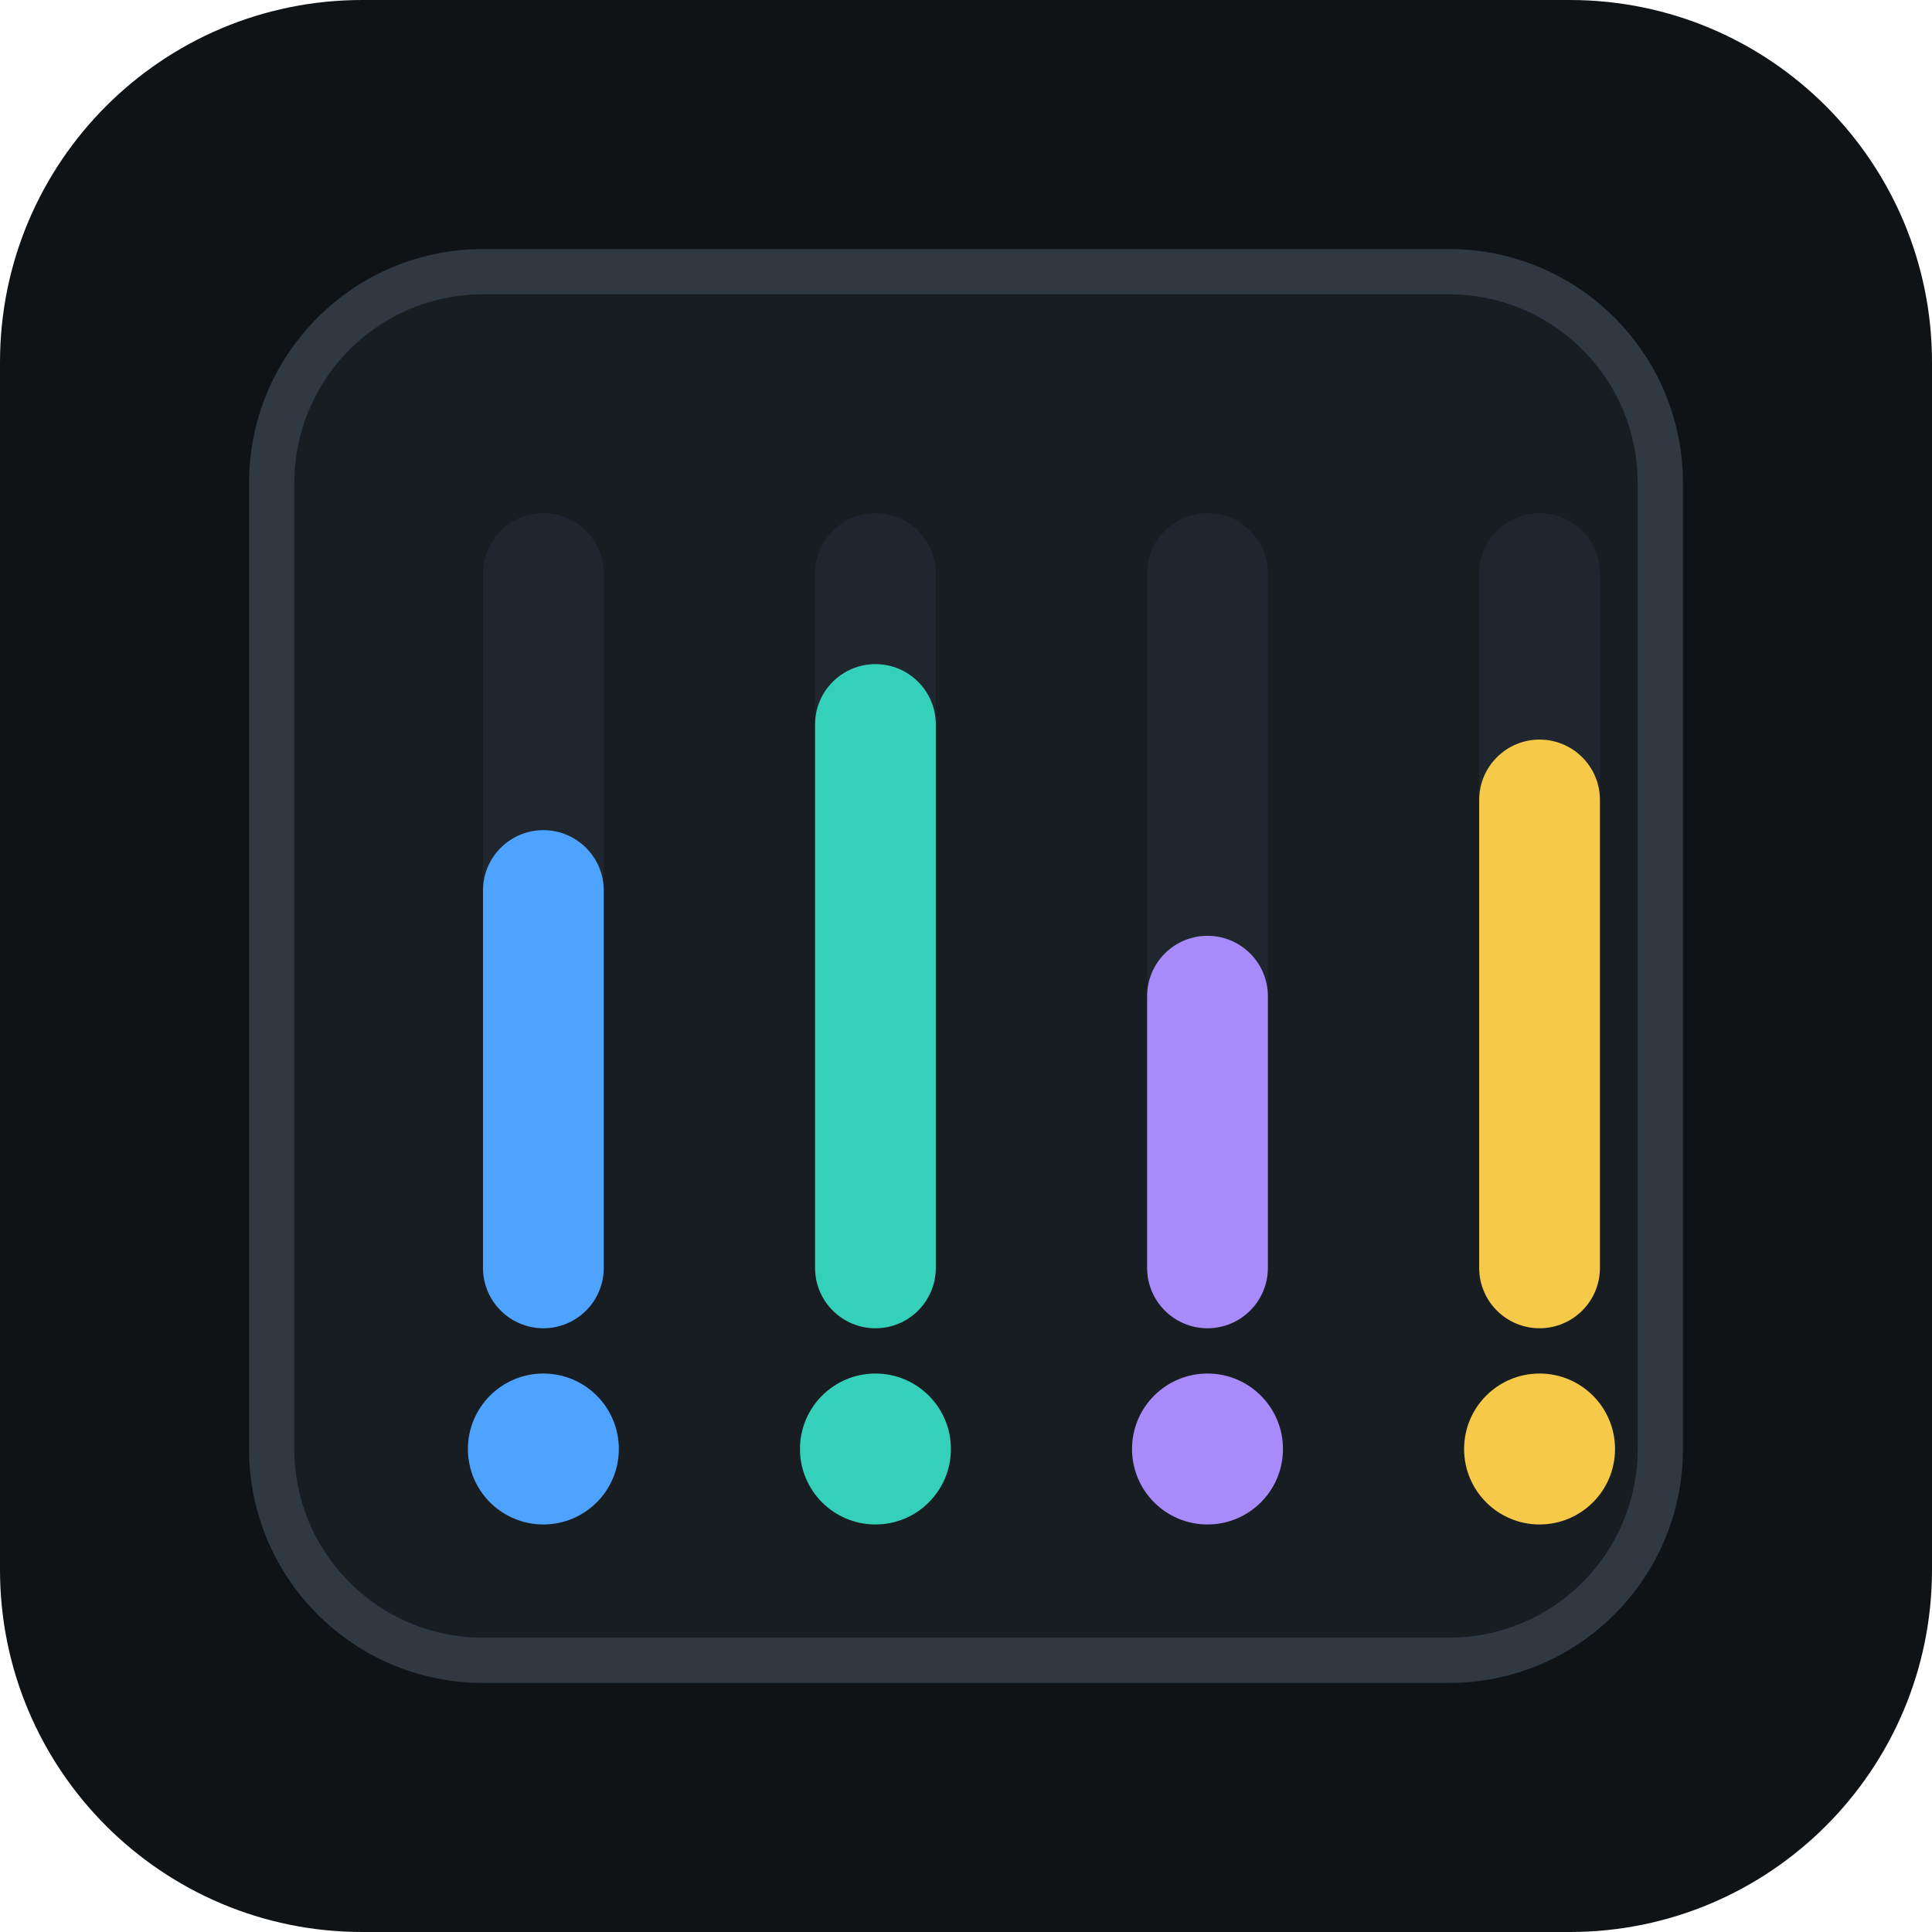
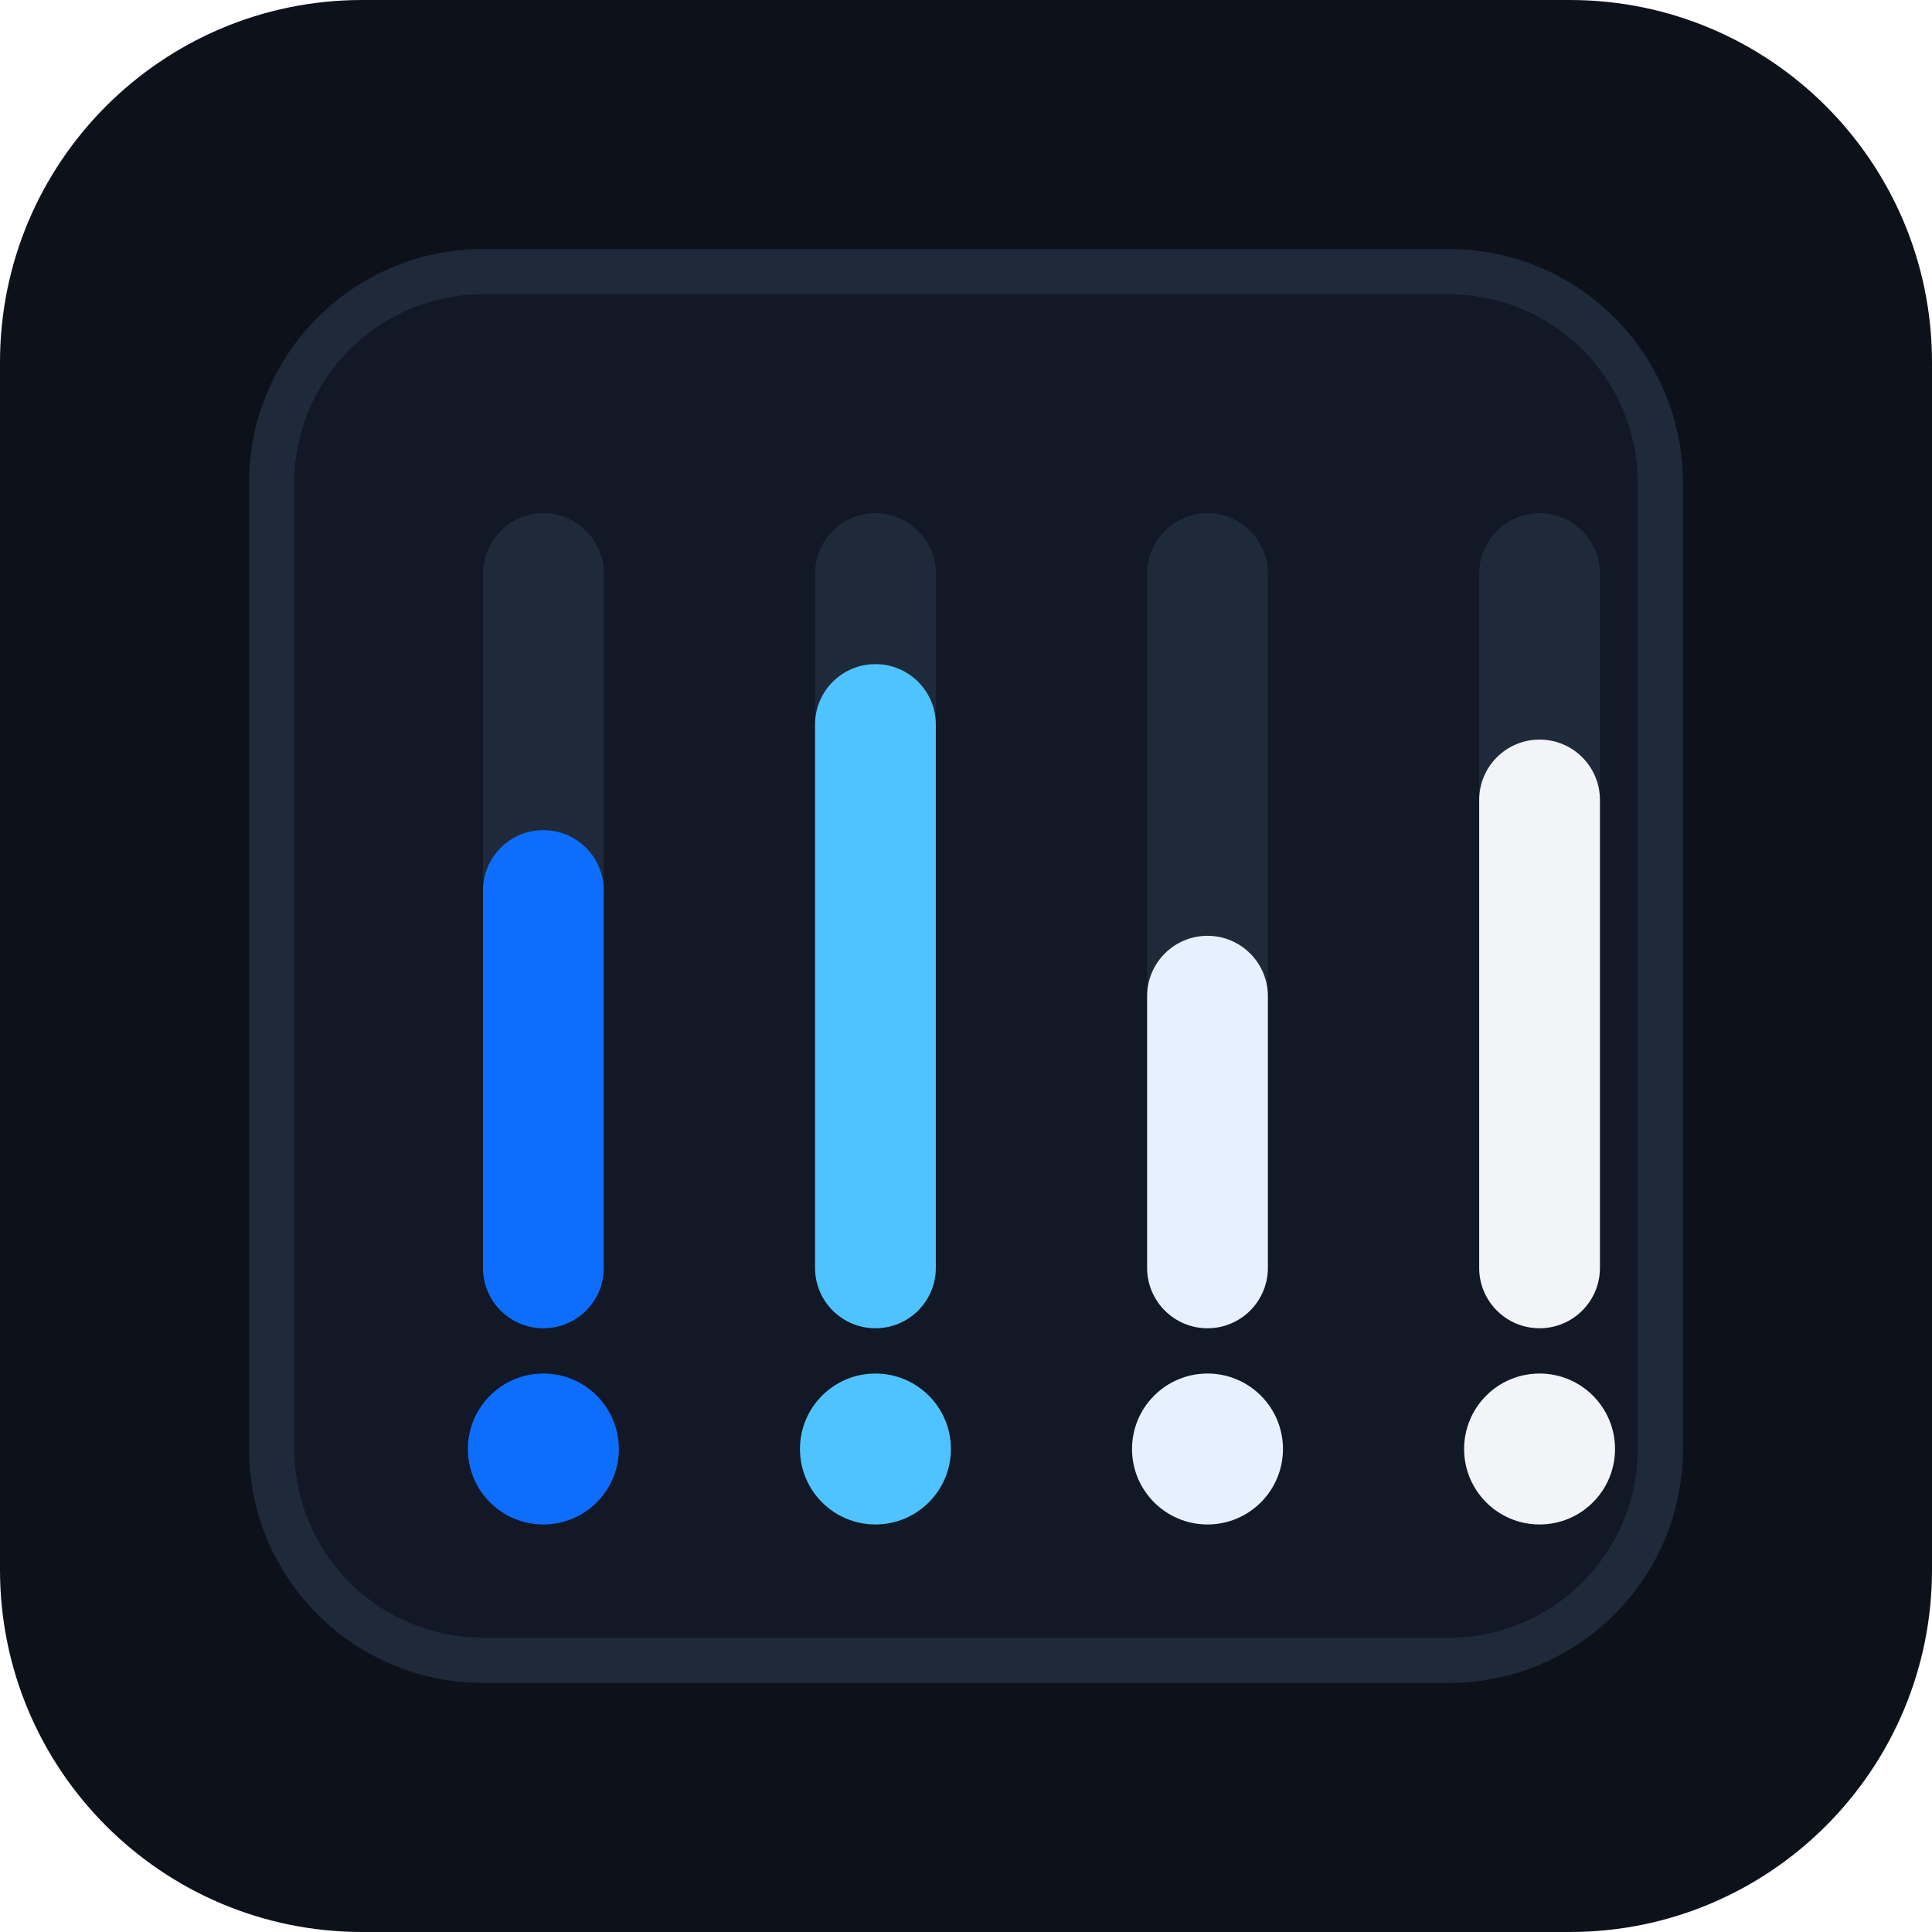
<svg xmlns="http://www.w3.org/2000/svg" viewBox="0 0 128 128">
-   <rect width="128" height="128" rx="24" fill="#101316" />
-   <rect x="18" y="18" width="92" height="92" rx="14" fill="#181D22" stroke="#303842" stroke-width="3" />
-   <rect x="32" y="34" width="8" height="54" rx="4" fill="#20262D" />
-   <rect x="54" y="34" width="8" height="54" rx="4" fill="#20262D" />
-   <rect x="76" y="34" width="8" height="54" rx="4" fill="#20262D" />
-   <rect x="98" y="34" width="8" height="54" rx="4" fill="#20262D" />
-   <rect x="32" y="55" width="8" height="33" rx="4" fill="#4DA3FF" />
-   <rect x="54" y="44" width="8" height="44" rx="4" fill="#35D0BA" />
-   <rect x="76" y="62" width="8" height="26" rx="4" fill="#A78BFA" />
-   <rect x="98" y="49" width="8" height="39" rx="4" fill="#F7C948" />
-   <circle cx="36" cy="96" r="5" fill="#4DA3FF" />
-   <circle cx="58" cy="96" r="5" fill="#35D0BA" />
-   <circle cx="80" cy="96" r="5" fill="#A78BFA" />
-   <circle cx="102" cy="96" r="5" fill="#F7C948" />
+   <rect width="128" height="128" rx="24" fill="#0C111A" />
+   <rect x="18" y="18" width="92" height="92" rx="14" fill="#121826" stroke="#1E2A3A" stroke-width="3" />
+   <rect x="32" y="34" width="8" height="54" rx="4" fill="#1E2A3A" />
+   <rect x="54" y="34" width="8" height="54" rx="4" fill="#1E2A3A" />
+   <rect x="76" y="34" width="8" height="54" rx="4" fill="#1E2A3A" />
+   <rect x="98" y="34" width="8" height="54" rx="4" fill="#1E2A3A" />
+   <rect x="32" y="55" width="8" height="33" rx="4" fill="#0D6EFD" />
+   <rect x="54" y="44" width="8" height="44" rx="4" fill="#4FC3FF" />
+   <rect x="76" y="62" width="8" height="26" rx="4" fill="#E6F0FF" />
+   <rect x="98" y="49" width="8" height="39" rx="4" fill="#F2F4F7" />
+   <circle cx="36" cy="96" r="5" fill="#0D6EFD" />
+   <circle cx="58" cy="96" r="5" fill="#4FC3FF" />
+   <circle cx="80" cy="96" r="5" fill="#E6F0FF" />
+   <circle cx="102" cy="96" r="5" fill="#F2F4F7" />
</svg>
